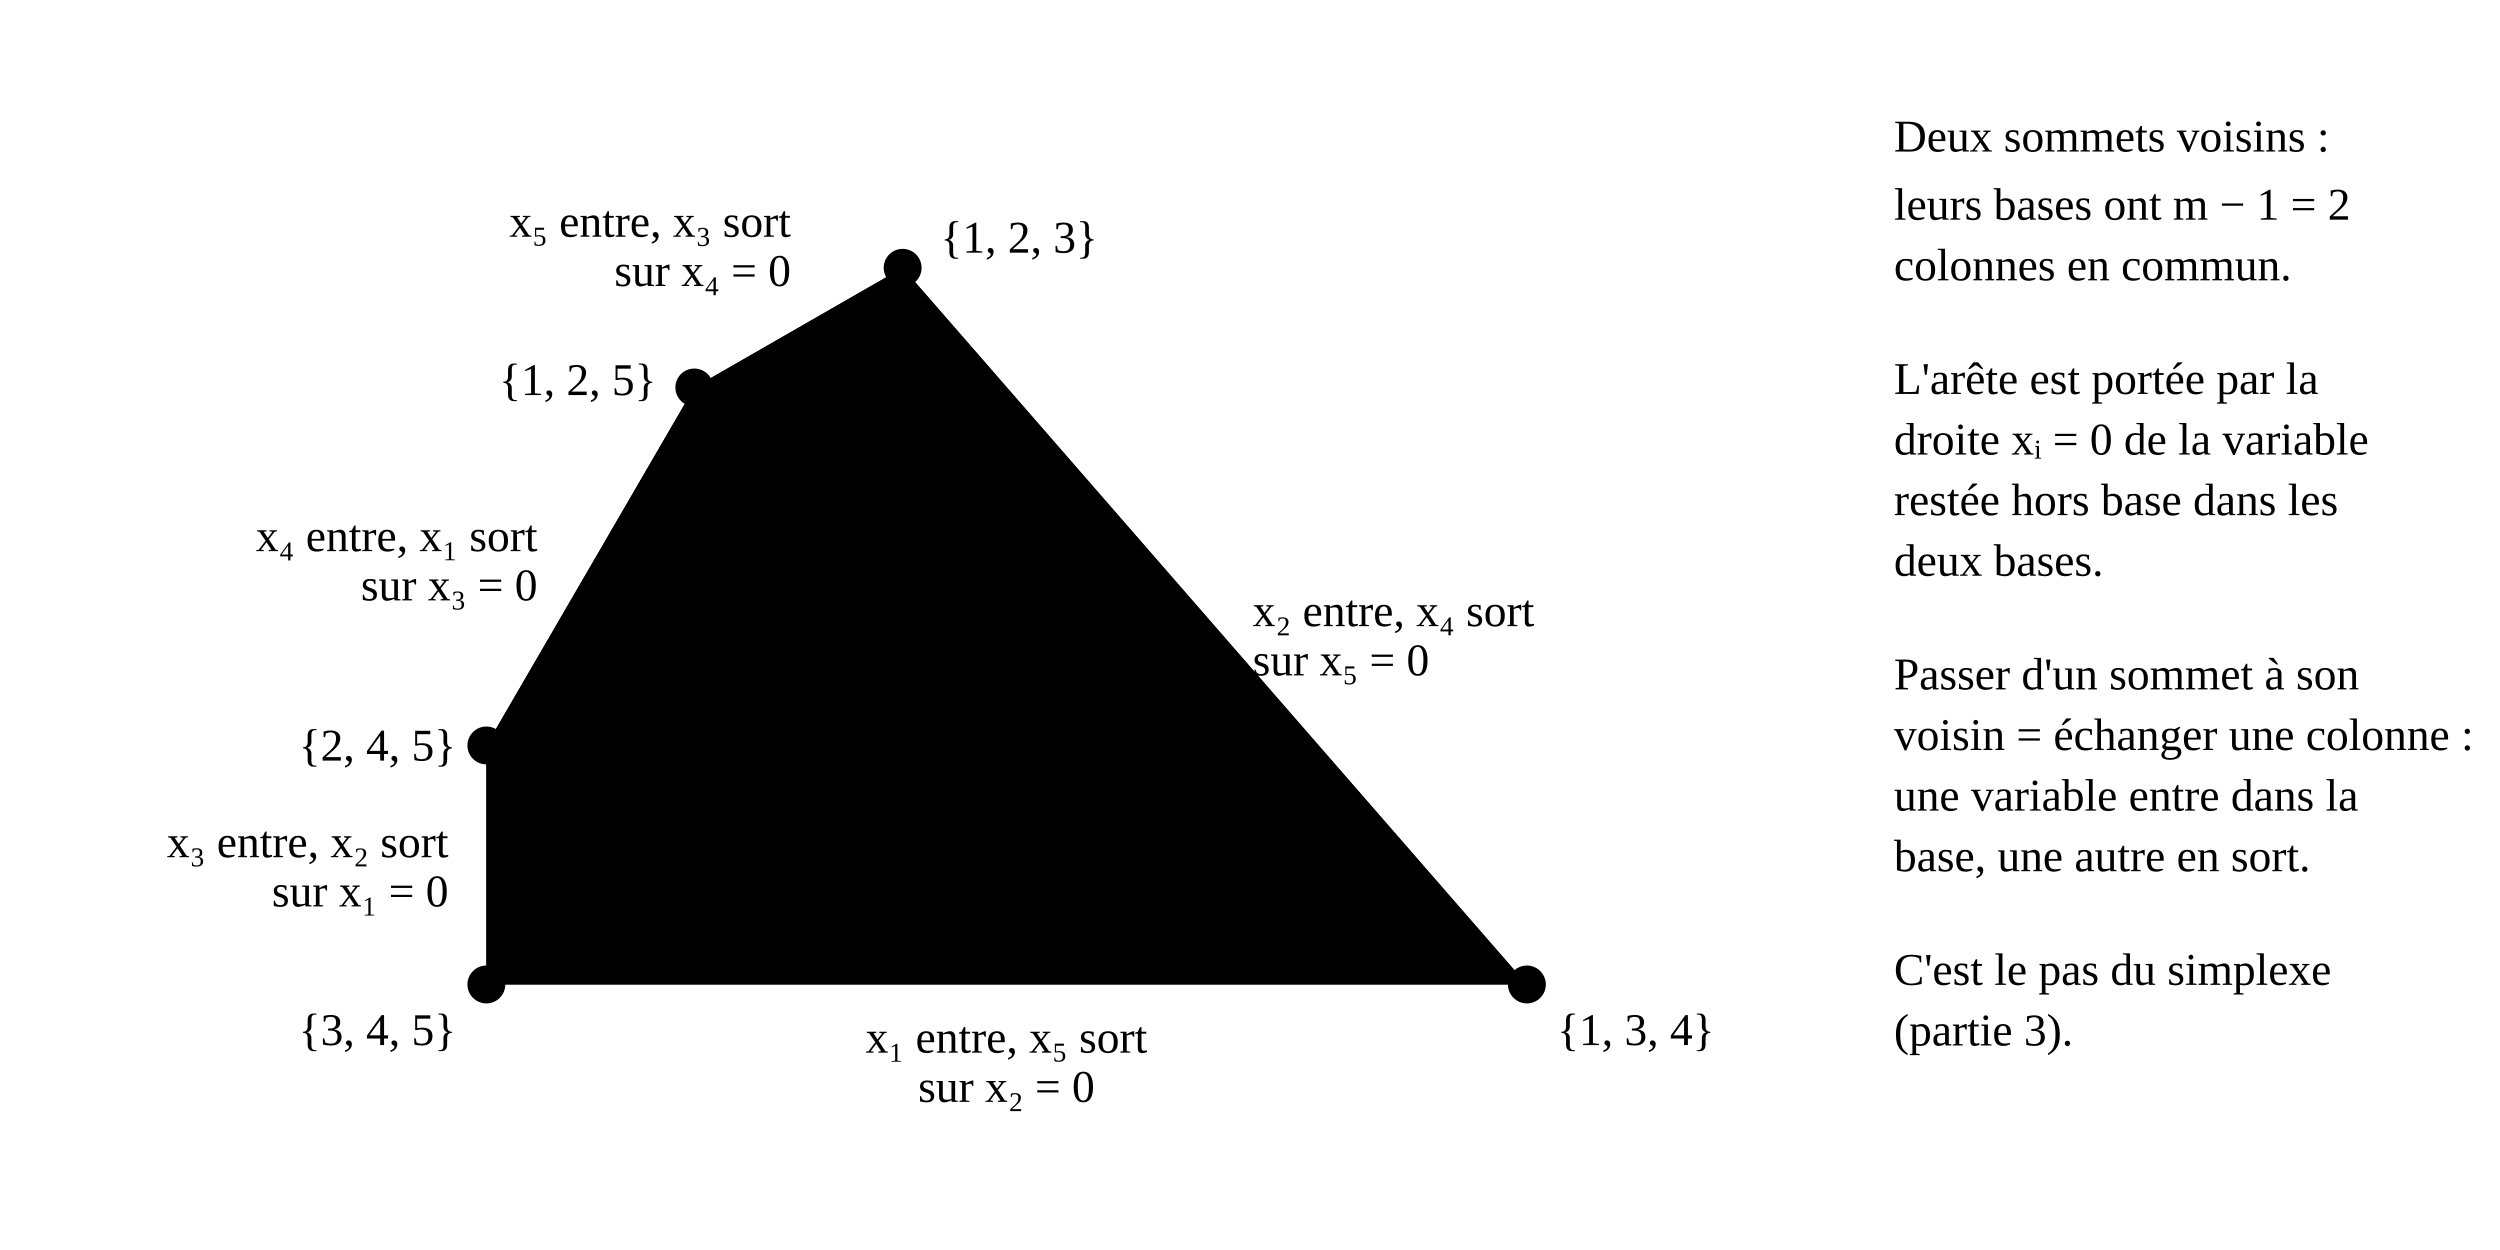
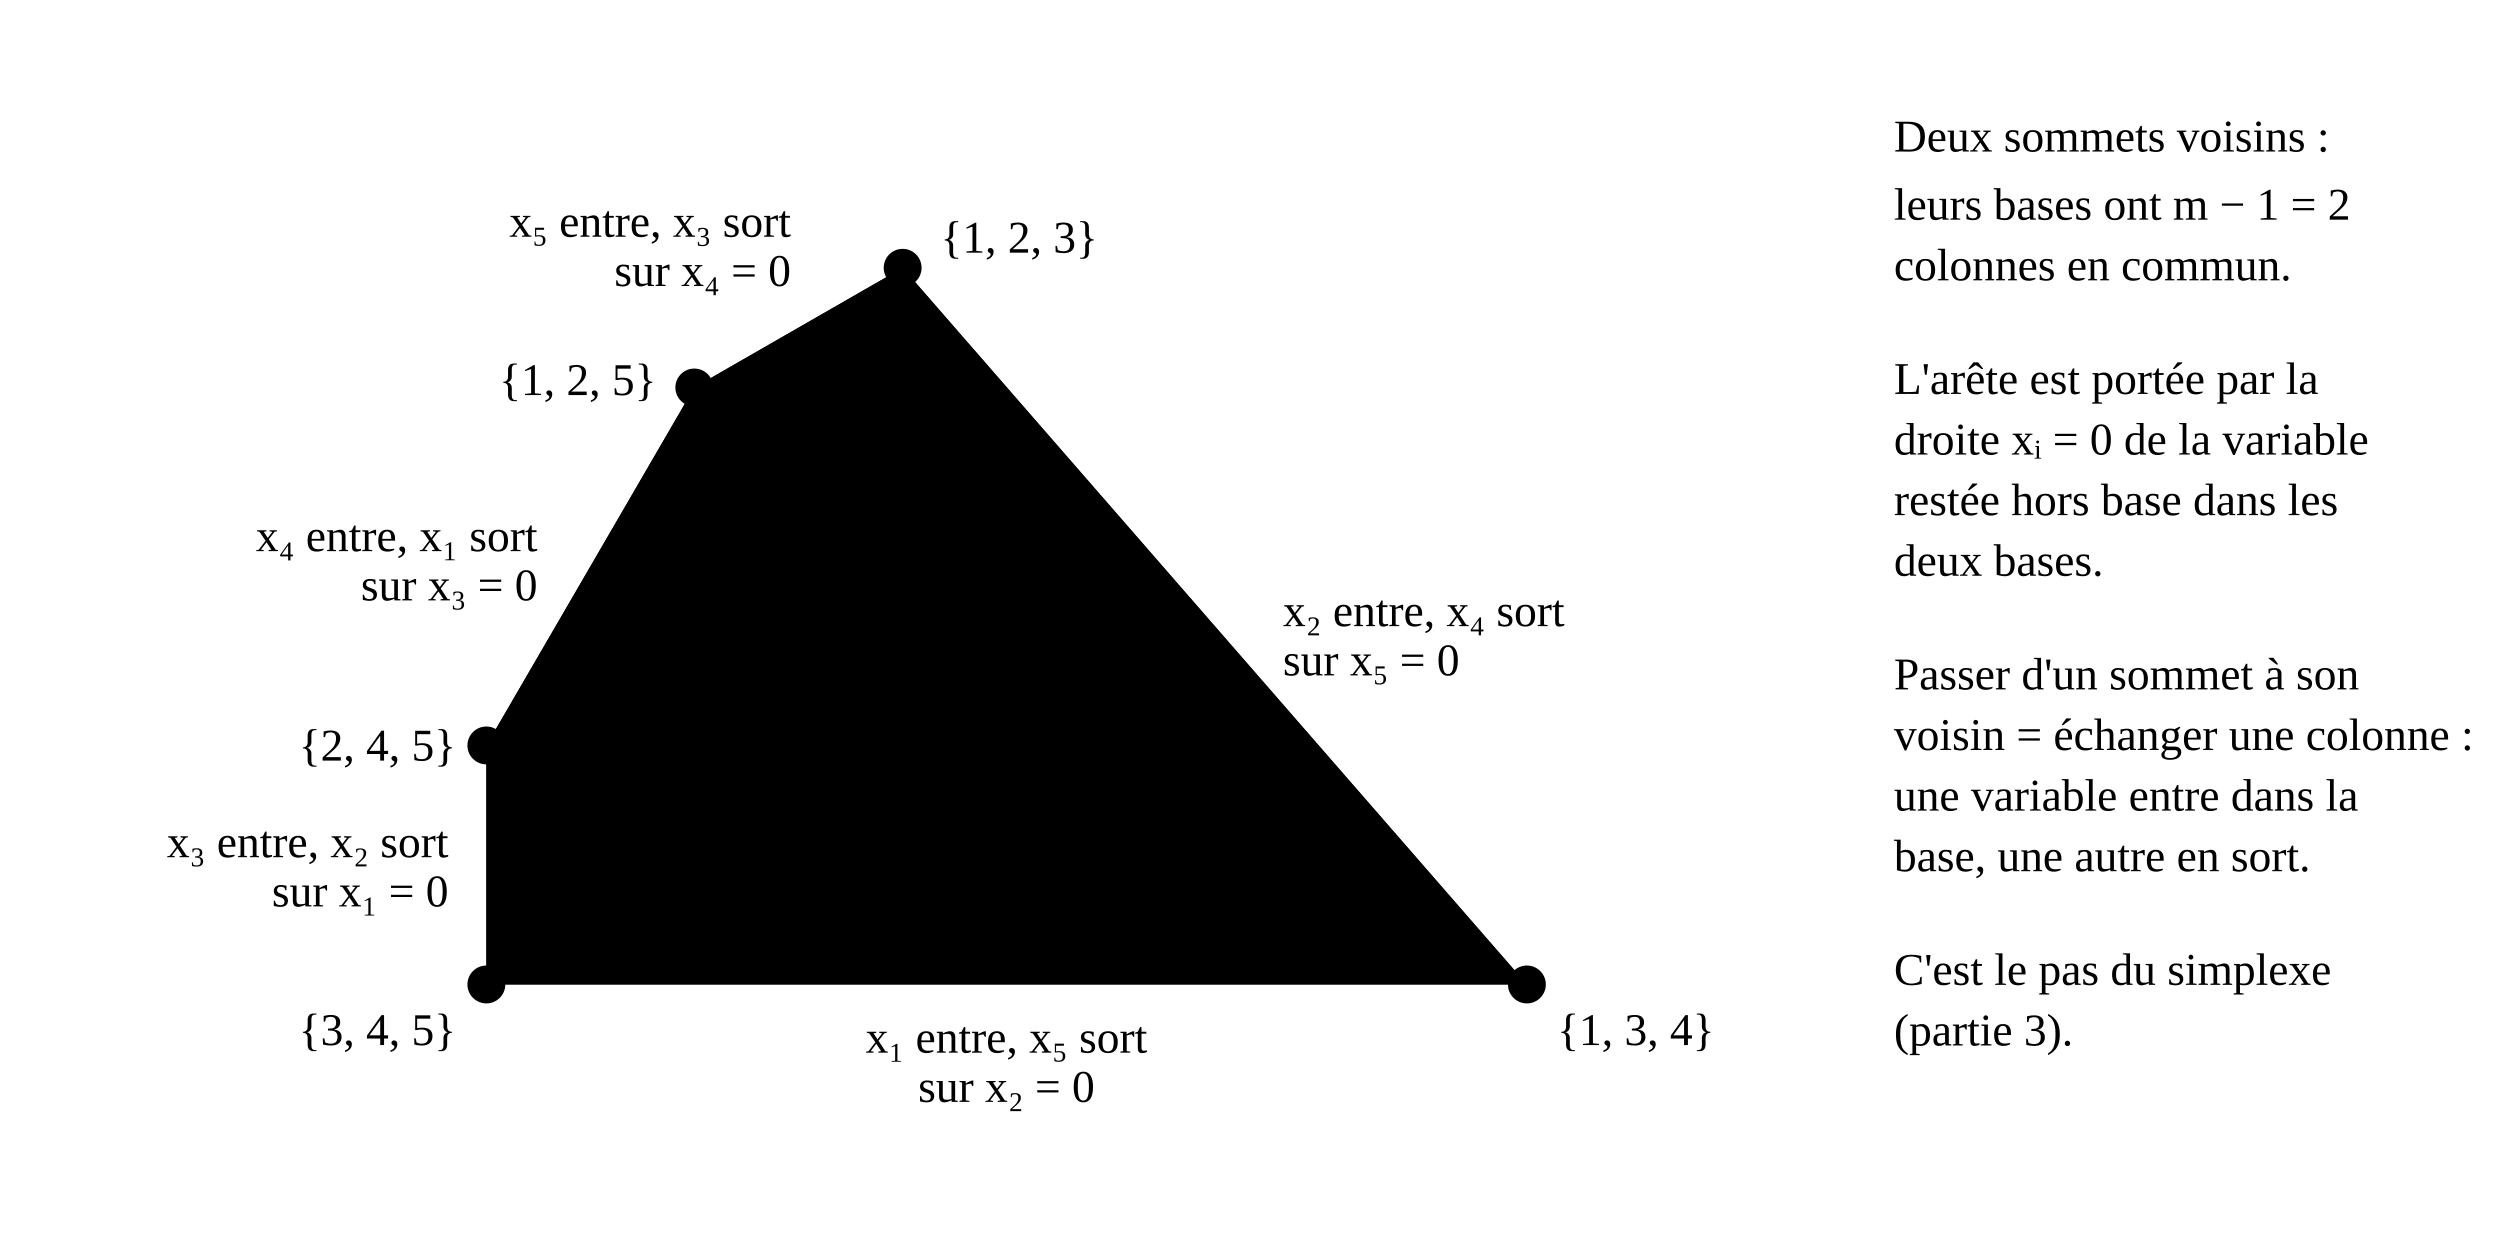
<svg xmlns="http://www.w3.org/2000/svg" viewBox="0 0 660 330" role="img" aria-label="Aretes et bases voisines sur le polygone de l'Exercice 4.2.1">
  <path d="M238.3 70.7L183.3 102.3L128.4 196.8L128.4 259.9L403.1 259.9Z" class="a1" />
  <path d="M238.3 70.7L183.3 102.3L128.4 196.8L128.4 259.9L403.1 259.9Z" class="ln c1" />
  <circle cx="128.4" cy="259.9" r="5" class="f3" />
  <text x="120.4" y="275.9" class="tx-s t3" text-anchor="end">{3, 4, 5}</text>
  <circle cx="403.1" cy="259.9" r="5" class="f3" />
  <text x="411.1" y="275.9" class="tx-s t3" text-anchor="start">{1, 3, 4}</text>
  <circle cx="238.3" cy="70.7" r="5" class="f3" />
  <text x="248.3" y="66.7" class="tx-s t3" text-anchor="start">{1, 2, 3}</text>
  <circle cx="183.3" cy="102.3" r="5" class="f3" />
  <text x="173.3" y="104.3" class="tx-s t3" text-anchor="end">{1, 2, 5}</text>
  <circle cx="128.4" cy="196.8" r="5" class="f3" />
  <text x="120.4" y="200.8" class="tx-s t3" text-anchor="end">{2, 4, 5}</text>
  <text x="265.7" y="277.9" class="tx-s" text-anchor="middle">x₁ entre, x₅ sort</text>
  <text x="265.7" y="290.9" class="tx-s t1" text-anchor="middle">sur x₂ = 0</text>
-   <text x="330.7" y="165.3" class="tx-s" text-anchor="start">x₂ entre, x₄ sort</text>
-   <text x="330.7" y="178.3" class="tx-s t1" text-anchor="start">sur x₅ = 0</text>
+   <text x="338.7" y="165.3" class="tx-s" text-anchor="start">x₂ entre, x₄ sort</text>
+   <text x="338.7" y="178.3" class="tx-s t1" text-anchor="start">sur x₅ = 0</text>
  <text x="208.8" y="62.5" class="tx-s" text-anchor="end">x₅ entre, x₃ sort</text>
  <text x="208.8" y="75.5" class="tx-s t1" text-anchor="end">sur x₄ = 0</text>
  <text x="141.9" y="145.5" class="tx-s" text-anchor="end">x₄ entre, x₁ sort</text>
  <text x="141.9" y="158.5" class="tx-s t1" text-anchor="end">sur x₃ = 0</text>
  <text x="118.4" y="226.3" class="tx-s" text-anchor="end">x₃ entre, x₂ sort</text>
  <text x="118.4" y="239.3" class="tx-s t1" text-anchor="end">sur x₁ = 0</text>
  <text x="500.0" y="40.0" class="tx-b" text-anchor="start">Deux sommets voisins :</text>
  <text x="500.0" y="58.0" class="tx-s" text-anchor="start">leurs bases ont m − 1 = 2</text>
  <text x="500.0" y="74.0" class="tx-s" text-anchor="start">colonnes en commun.</text>
  <text x="500.0" y="104.0" class="tx-s" text-anchor="start">L'arête est portée par la</text>
  <text x="500.0" y="120.0" class="tx-s" text-anchor="start">droite xᵢ = 0 de la variable</text>
  <text x="500.0" y="136.0" class="tx-s" text-anchor="start">restée hors base dans les</text>
  <text x="500.0" y="152.0" class="tx-s" text-anchor="start">deux bases.</text>
  <text x="500.0" y="182.0" class="tx-s" text-anchor="start">Passer d'un sommet à son</text>
  <text x="500.0" y="198.0" class="tx-s" text-anchor="start">voisin = échanger une colonne :</text>
  <text x="500.0" y="214.0" class="tx-s" text-anchor="start">une variable entre dans la</text>
  <text x="500.0" y="230.0" class="tx-s" text-anchor="start">base, une autre en sort.</text>
  <text x="500.0" y="260.0" class="tx-s t3" text-anchor="start">C'est le pas du simplexe</text>
  <text x="500.0" y="276.0" class="tx-s t3" text-anchor="start">(partie 3).</text>
</svg>
